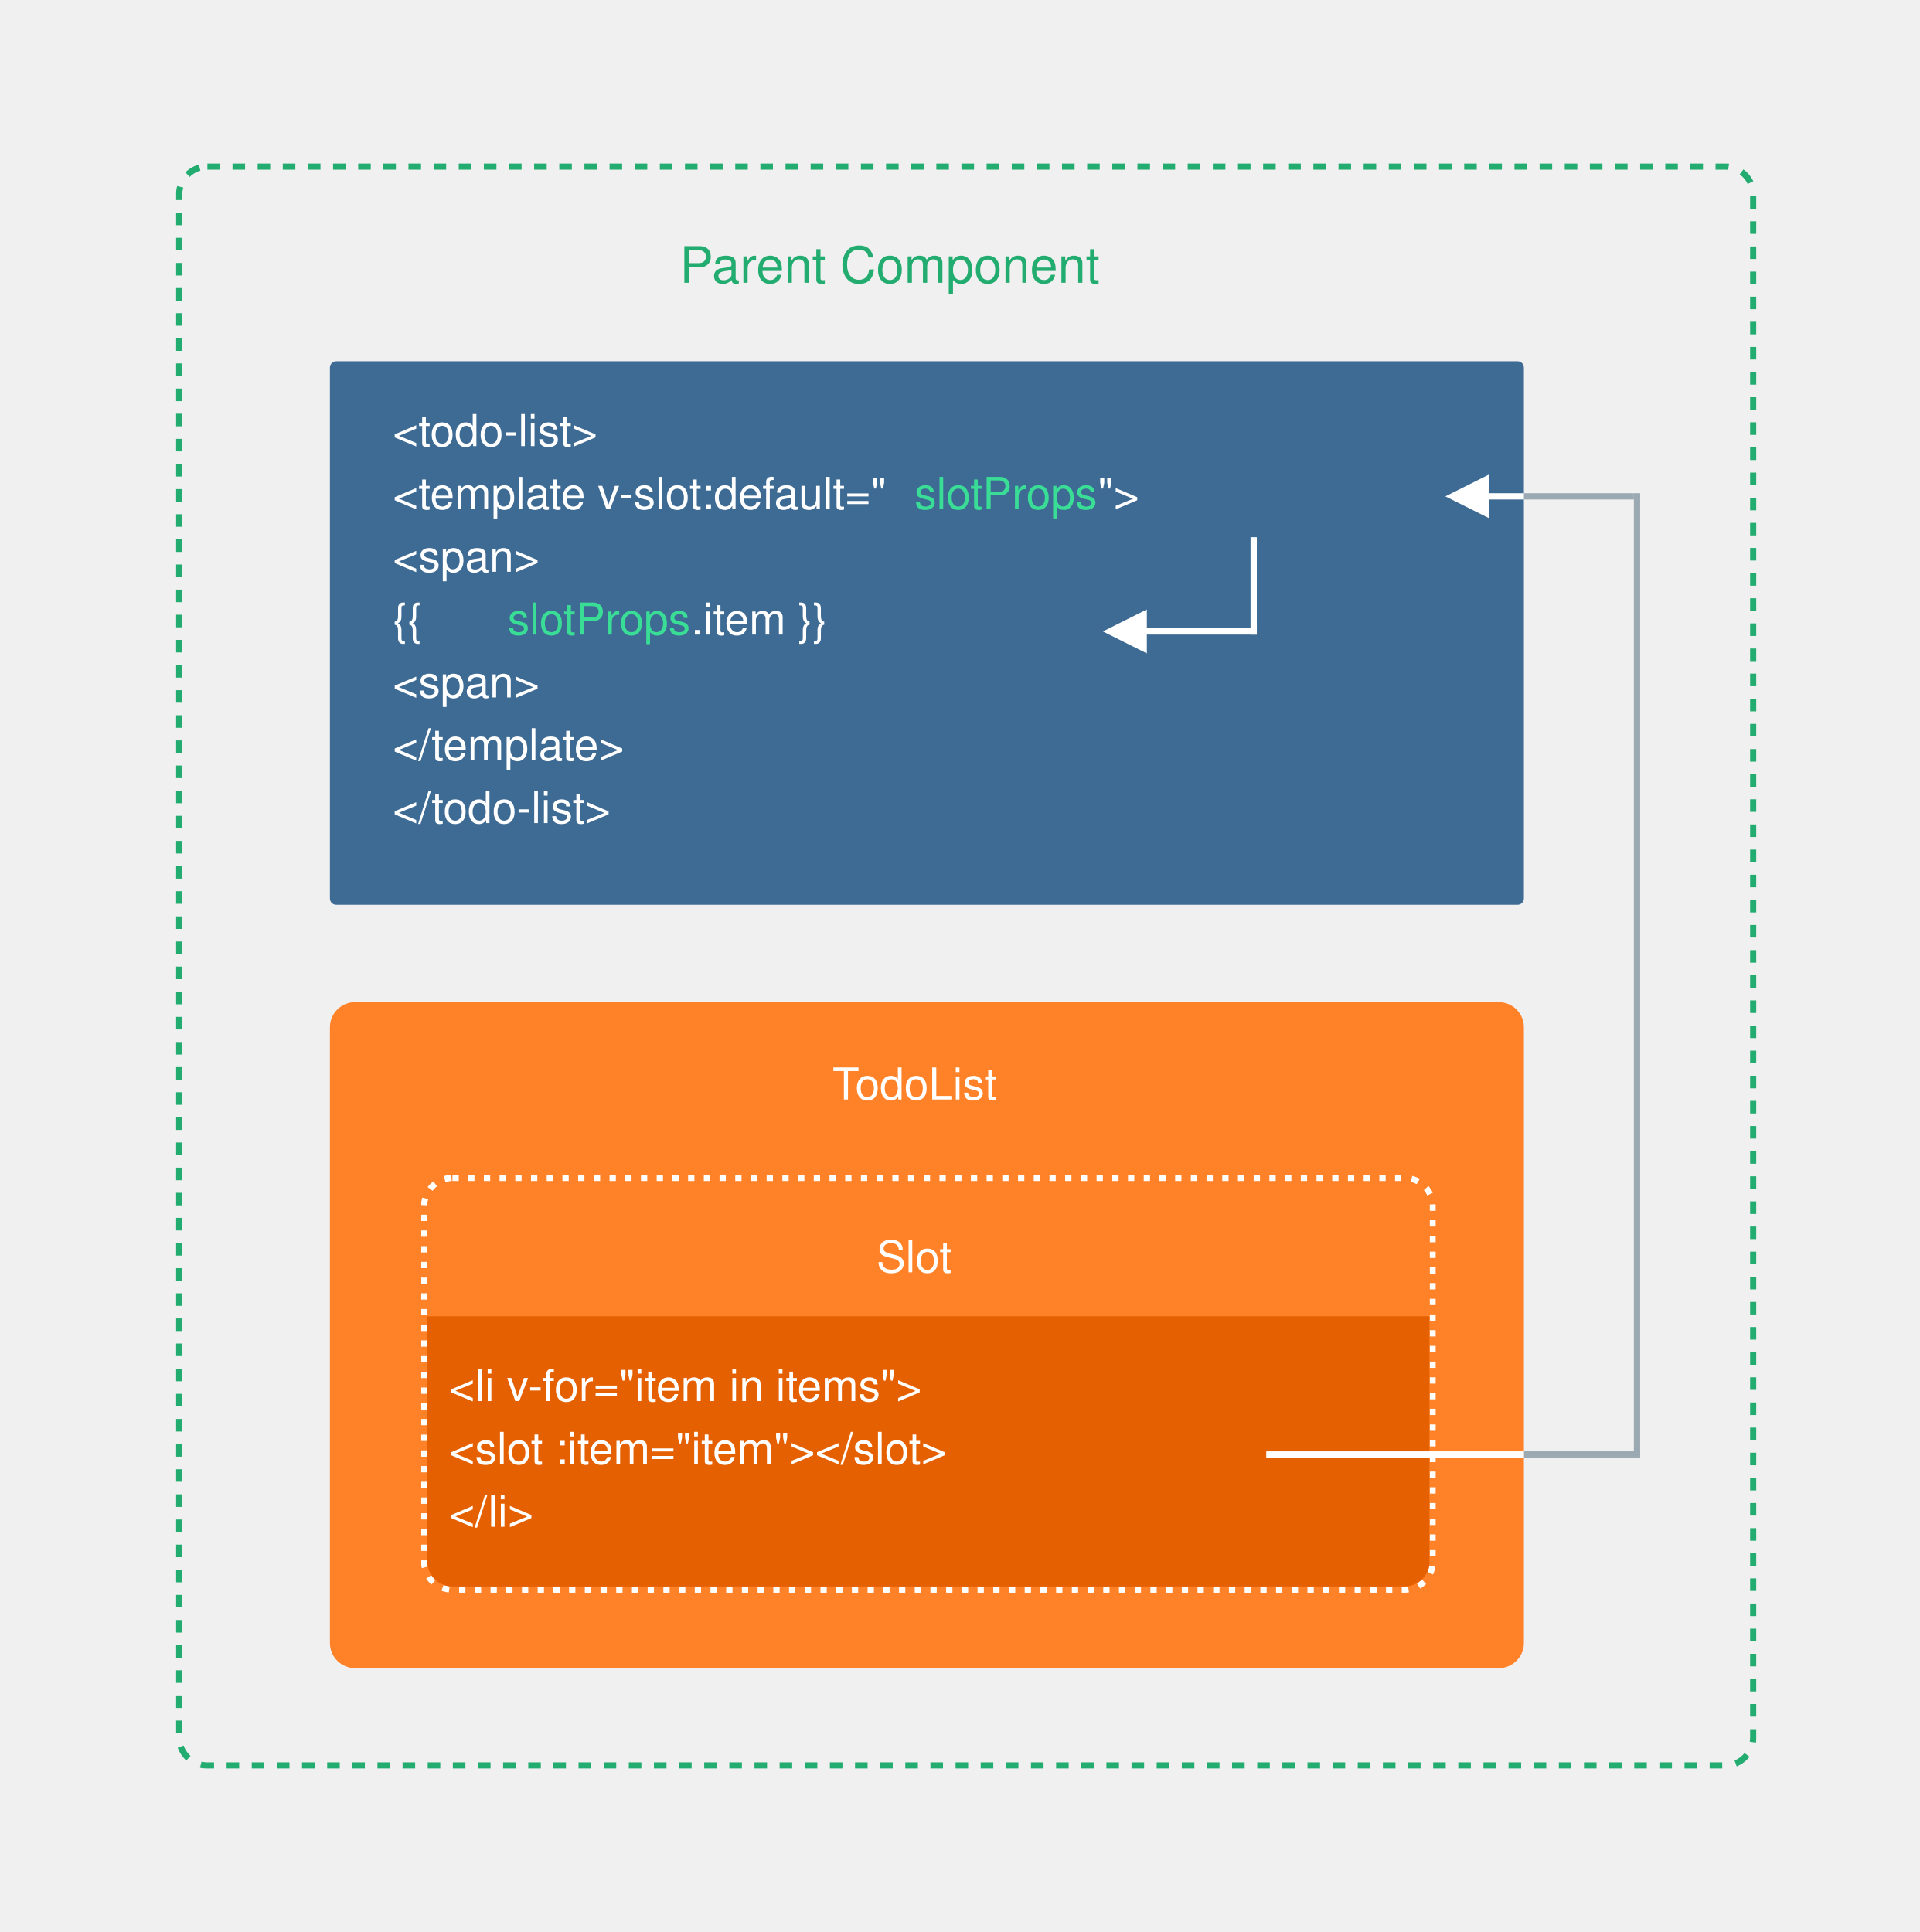
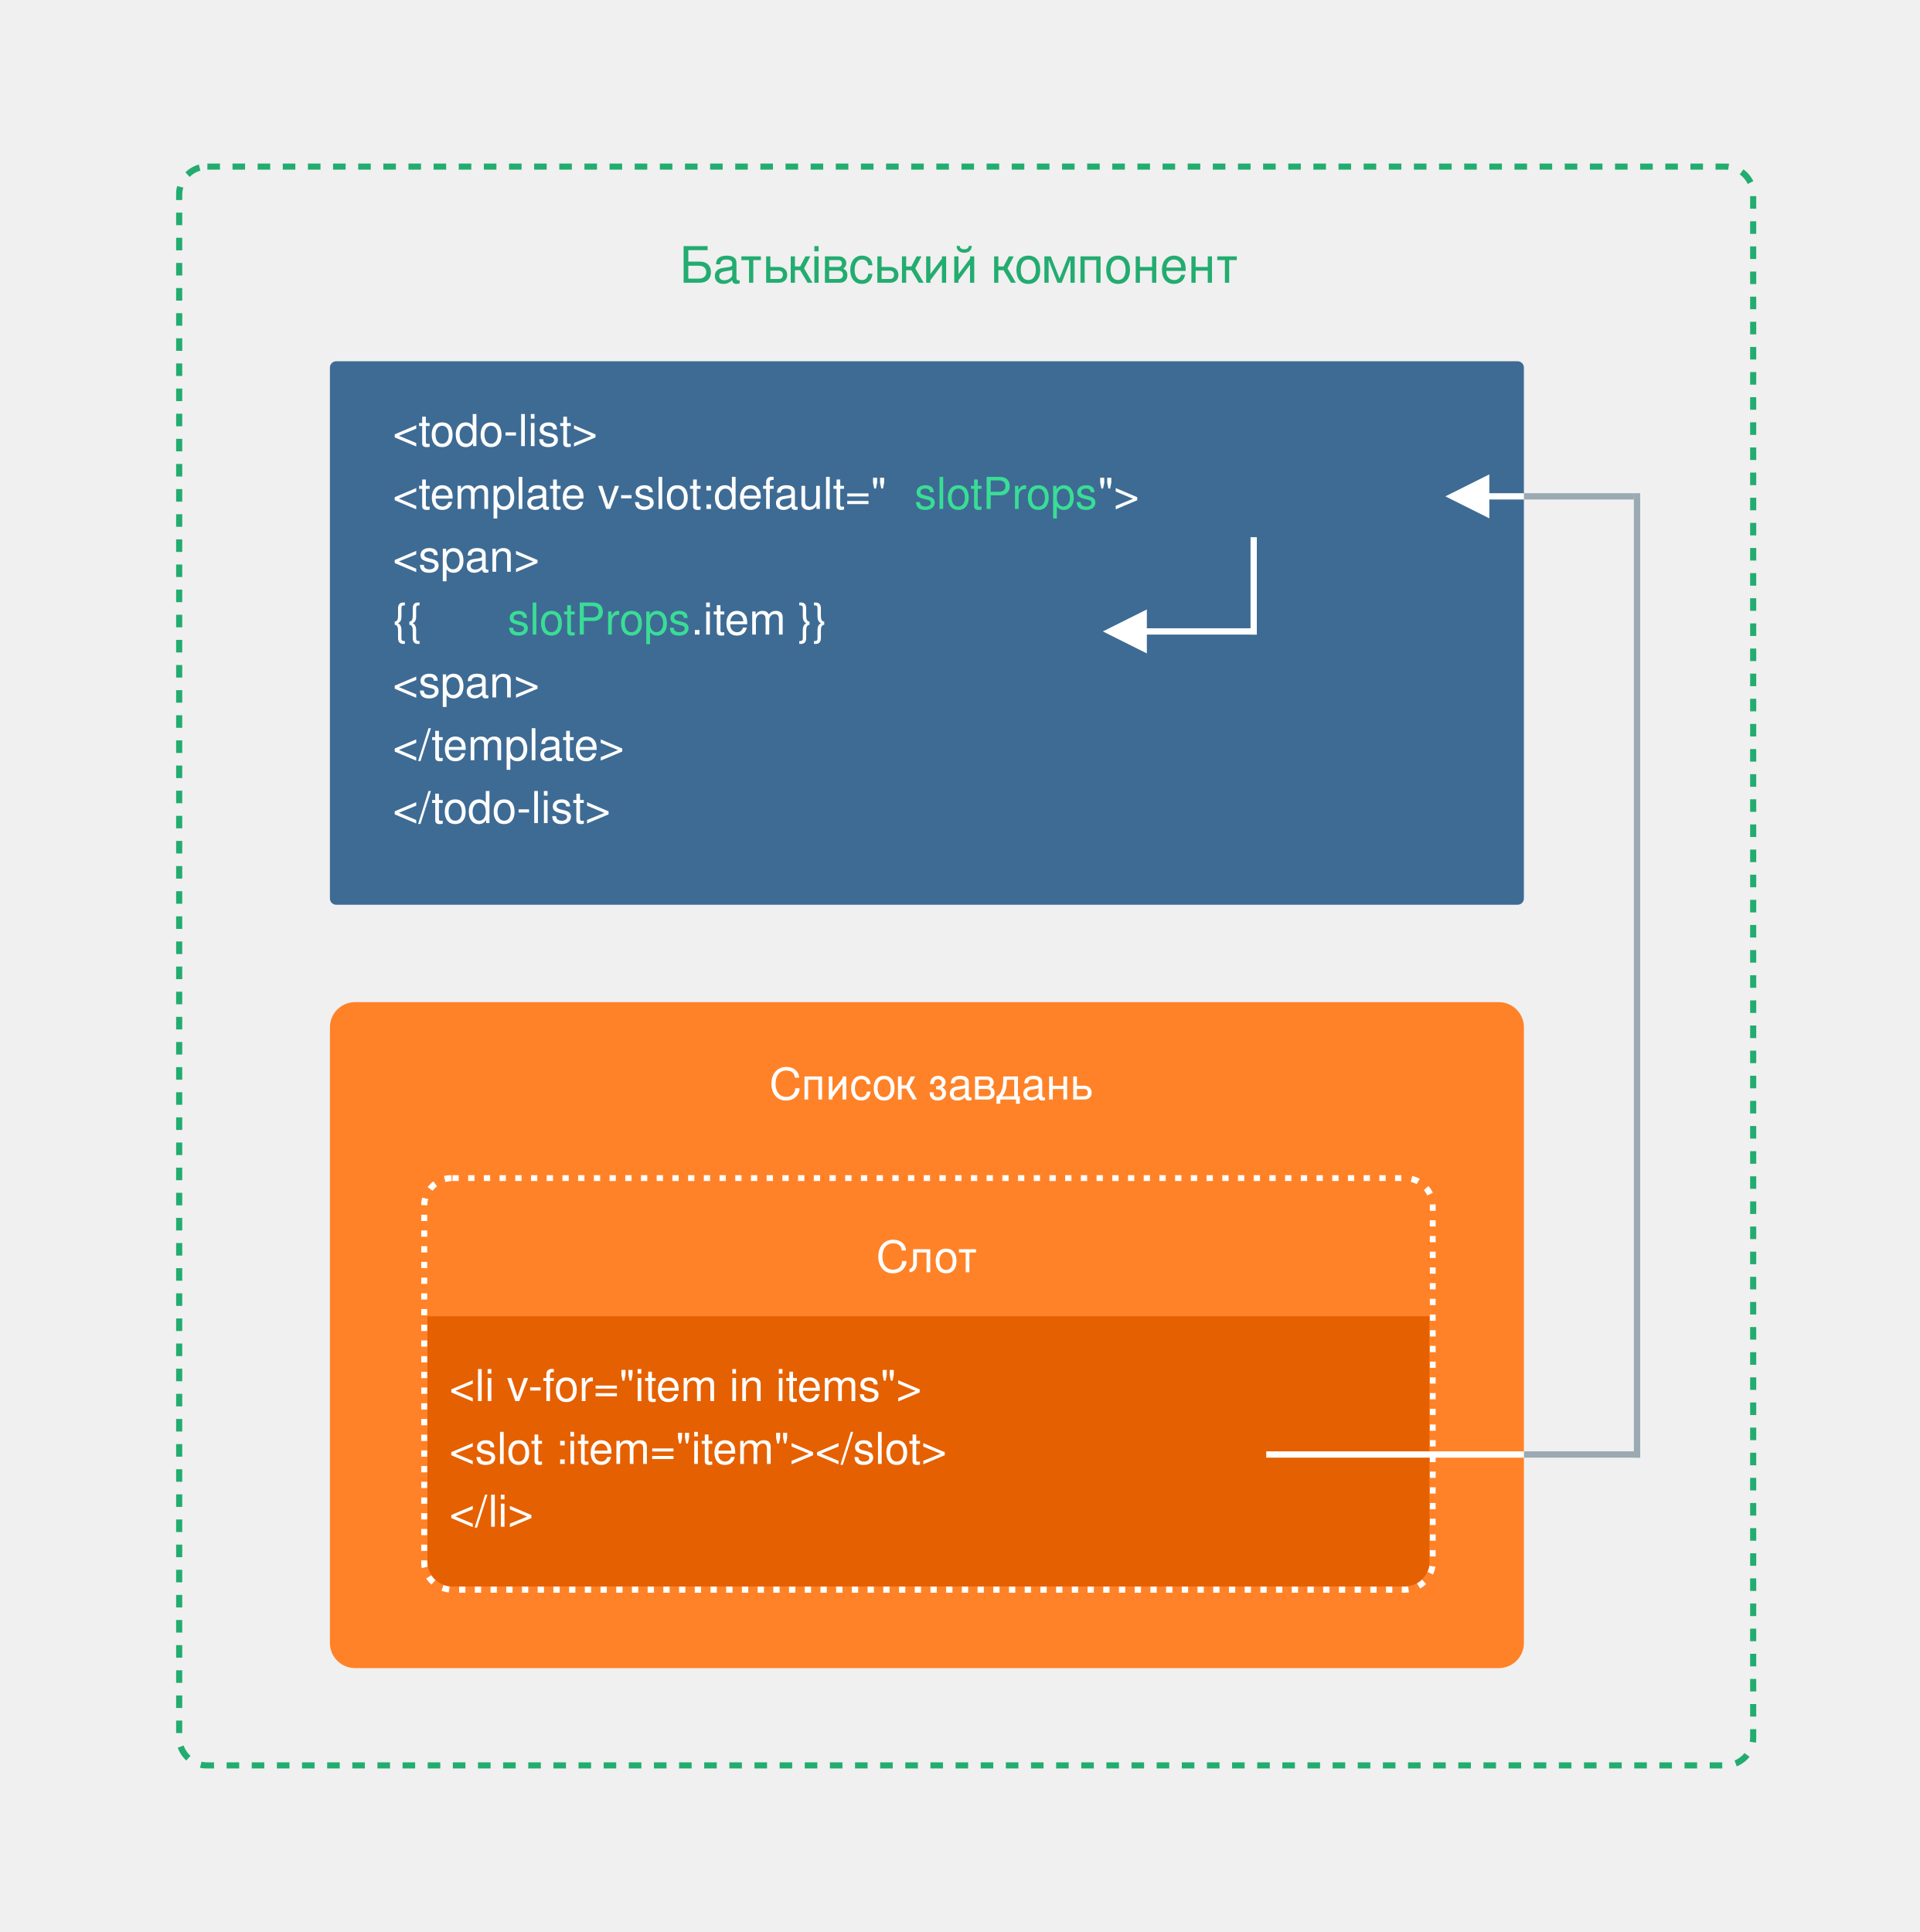
<svg xmlns="http://www.w3.org/2000/svg" xmlns:xlink="http://www.w3.org/1999/xlink" width="611px" height="615px" viewBox="0 0 611 615" version="1.1">
  <defs>
    <rect id="path-1" x="58" y="54" width="499" height="507" rx="8" />
    <mask id="mask-2" maskContentUnits="userSpaceOnUse" maskUnits="objectBoundingBox" x="-2" y="-2" width="503" height="511">
      <rect x="56" y="52" width="503" height="511" fill="white" />
      <use xlink:href="#path-1" fill="black" />
    </mask>
    <rect id="path-3" x="0" y="0" width="319" height="129" rx="8" />
    <mask id="mask-4" maskContentUnits="userSpaceOnUse" maskUnits="objectBoundingBox" x="-2" y="-2" width="323" height="133">
      <rect x="-2" y="-2" width="323" height="133" fill="white" />
      <use xlink:href="#path-3" fill="black" />
    </mask>
    <mask id="mask-6" maskContentUnits="userSpaceOnUse" maskUnits="objectBoundingBox" x="-2" y="-2" width="323" height="133">
      <rect x="-2" y="-2" width="323" height="133" fill="white" />
      <use xlink:href="#path-3" fill="black" />
    </mask>
  </defs>
  <g id="Diagrams" stroke="none" stroke-width="1" fill="none" fill-rule="evenodd">
    <g id="Scoped-Slot">
      <use id="Rectangle" stroke="#23AC70" mask="url(#mask-2)" stroke-width="4" stroke-dasharray="4,4" xlink:href="#path-1" />
      <g id="TodoList-Component" transform="translate(105, 319)">
        <rect id="Rectangle" fill="#FF8228" x="0" y="0" width="380" height="212" rx="8" />
        <g id="Slot" transform="translate(31, 57)">
          <mask id="mask-5" fill="white">
            <use xlink:href="#path-3" />
          </mask>
          <g id="Rectangle-Copy" stroke="#FFFFFF" mask="url(#mask-4)" stroke-width="4" stroke-dasharray="2,3">
            <use mask="url(#mask-6)" xlink:href="#path-3" />
          </g>
          <rect id="Rectangle-Copy-2" fill="#E56000" mask="url(#mask-5)" x="0" y="43" width="319" height="100" />
        </g>
        <text id="TodoList" font-family="Helvetica" font-size="14" font-weight="normal" fill="#FFFFFF">
-           <tspan x="159.928" y="31">TodoList</tspan>
+           <tspan x="139.928" y="31">Список завдань</tspan>
        </text>
        <text id="Slot" font-family="Helvetica" font-size="14" font-weight="normal" fill="#FFFFFF">
-           <tspan x="173.938" y="86">Slot</tspan>
+           <tspan x="173.938" y="86">Слот</tspan>
        </text>
      </g>
      <text id="Parent-Component" font-family="Helvetica" font-size="16" font-weight="normal" fill="#23AC70">
-         <tspan x="216.348" y="90">Parent Component</tspan>
+         <tspan x="216.348" y="90">Батьківський компонент</tspan>
      </text>
      <g id="HTML" transform="translate(105, 115)">
        <rect id="Rectangle" fill="#3E6B94" x="0" y="0" width="380" height="173" rx="2" />
        <text id="&lt;todo-list&gt;-&lt;templat" font-family="Helvetica" font-size="14" font-weight="normal">
          <tspan x="20" y="27" fill="#FFFFFF">&lt;todo-list&gt;</tspan>
          <tspan x="20" y="47" fill="#FFFFFF">  &lt;template v-slot:default="</tspan>
          <tspan x="186.059" y="47" fill="#39DD95">slotProps</tspan>
          <tspan x="244.417" y="47" fill="#FFFFFF">"&gt;</tspan>
          <tspan x="20" y="67" fill="#FFFFFF">    &lt;span&gt;</tspan>
          <tspan x="20" y="87" fill="#FFFFFF">      {{ </tspan>
          <tspan x="56.579" y="87" fill="#39DD95">slotProps</tspan>
          <tspan x="114.938" y="87" fill="#FFFFFF">.item }}</tspan>
          <tspan x="20" y="107" fill="#FFFFFF">    &lt;span&gt;</tspan>
          <tspan x="20" y="127" fill="#FFFFFF">  &lt;/template&gt;</tspan>
          <tspan x="20" y="147" fill="#FFFFFF">&lt;/todo-list&gt;</tspan>
        </text>
        <text id="&lt;li-v-for=&quot;item-in-i" font-family="Helvetica" font-size="14" font-weight="normal" fill="#FFFFFF">
          <tspan x="38" y="331">  &lt;li v-for="item in items"&gt;</tspan>
          <tspan x="38" y="351">    &lt;slot :item="item"&gt;&lt;/slot&gt;</tspan>
          <tspan x="38" y="371">  &lt;/li&gt;</tspan>
        </text>
      </g>
      <g id="Arrow" transform="translate(351, 172)">
        <path id="Line" d="M14,22 L14,28 L49,28 L49,30 L14,30 L14,36 L0,29 L14,22 Z" fill="#FFFFFF" fill-rule="nonzero" />
        <line x1="48" y1="0" x2="48" y2="29" id="Line" stroke="#FFFFFF" stroke-width="2" stroke-linecap="square" />
      </g>
      <g id="Arrow" transform="translate(463, 310.5) scale(1, -1) translate(-463, -310.5) translate(404, 157)">
        <line x1="115" y1="306" x2="82" y2="306" id="Line" stroke="#9AA9B2" stroke-width="2" stroke-linecap="square" />
        <path id="Line-Copy-2" d="M70,299 L70,305 L81,305 L81,307 L70,307 L70,313 L56,306 L70,299 Z" fill="#FFFFFF" fill-rule="nonzero" />
        <line x1="117" y1="1" x2="82" y2="1" id="Line" stroke="#9AA9B2" stroke-width="2" stroke-linecap="square" />
        <line x1="80" y1="1" x2="0" y2="1" id="Line-Copy" stroke="#FFFFFF" stroke-width="2" stroke-linecap="square" />
        <line x1="117" y1="1" x2="117" y2="306" id="Line" stroke="#9AA9B2" stroke-width="2" stroke-linecap="square" />
      </g>
    </g>
  </g>
</svg>
